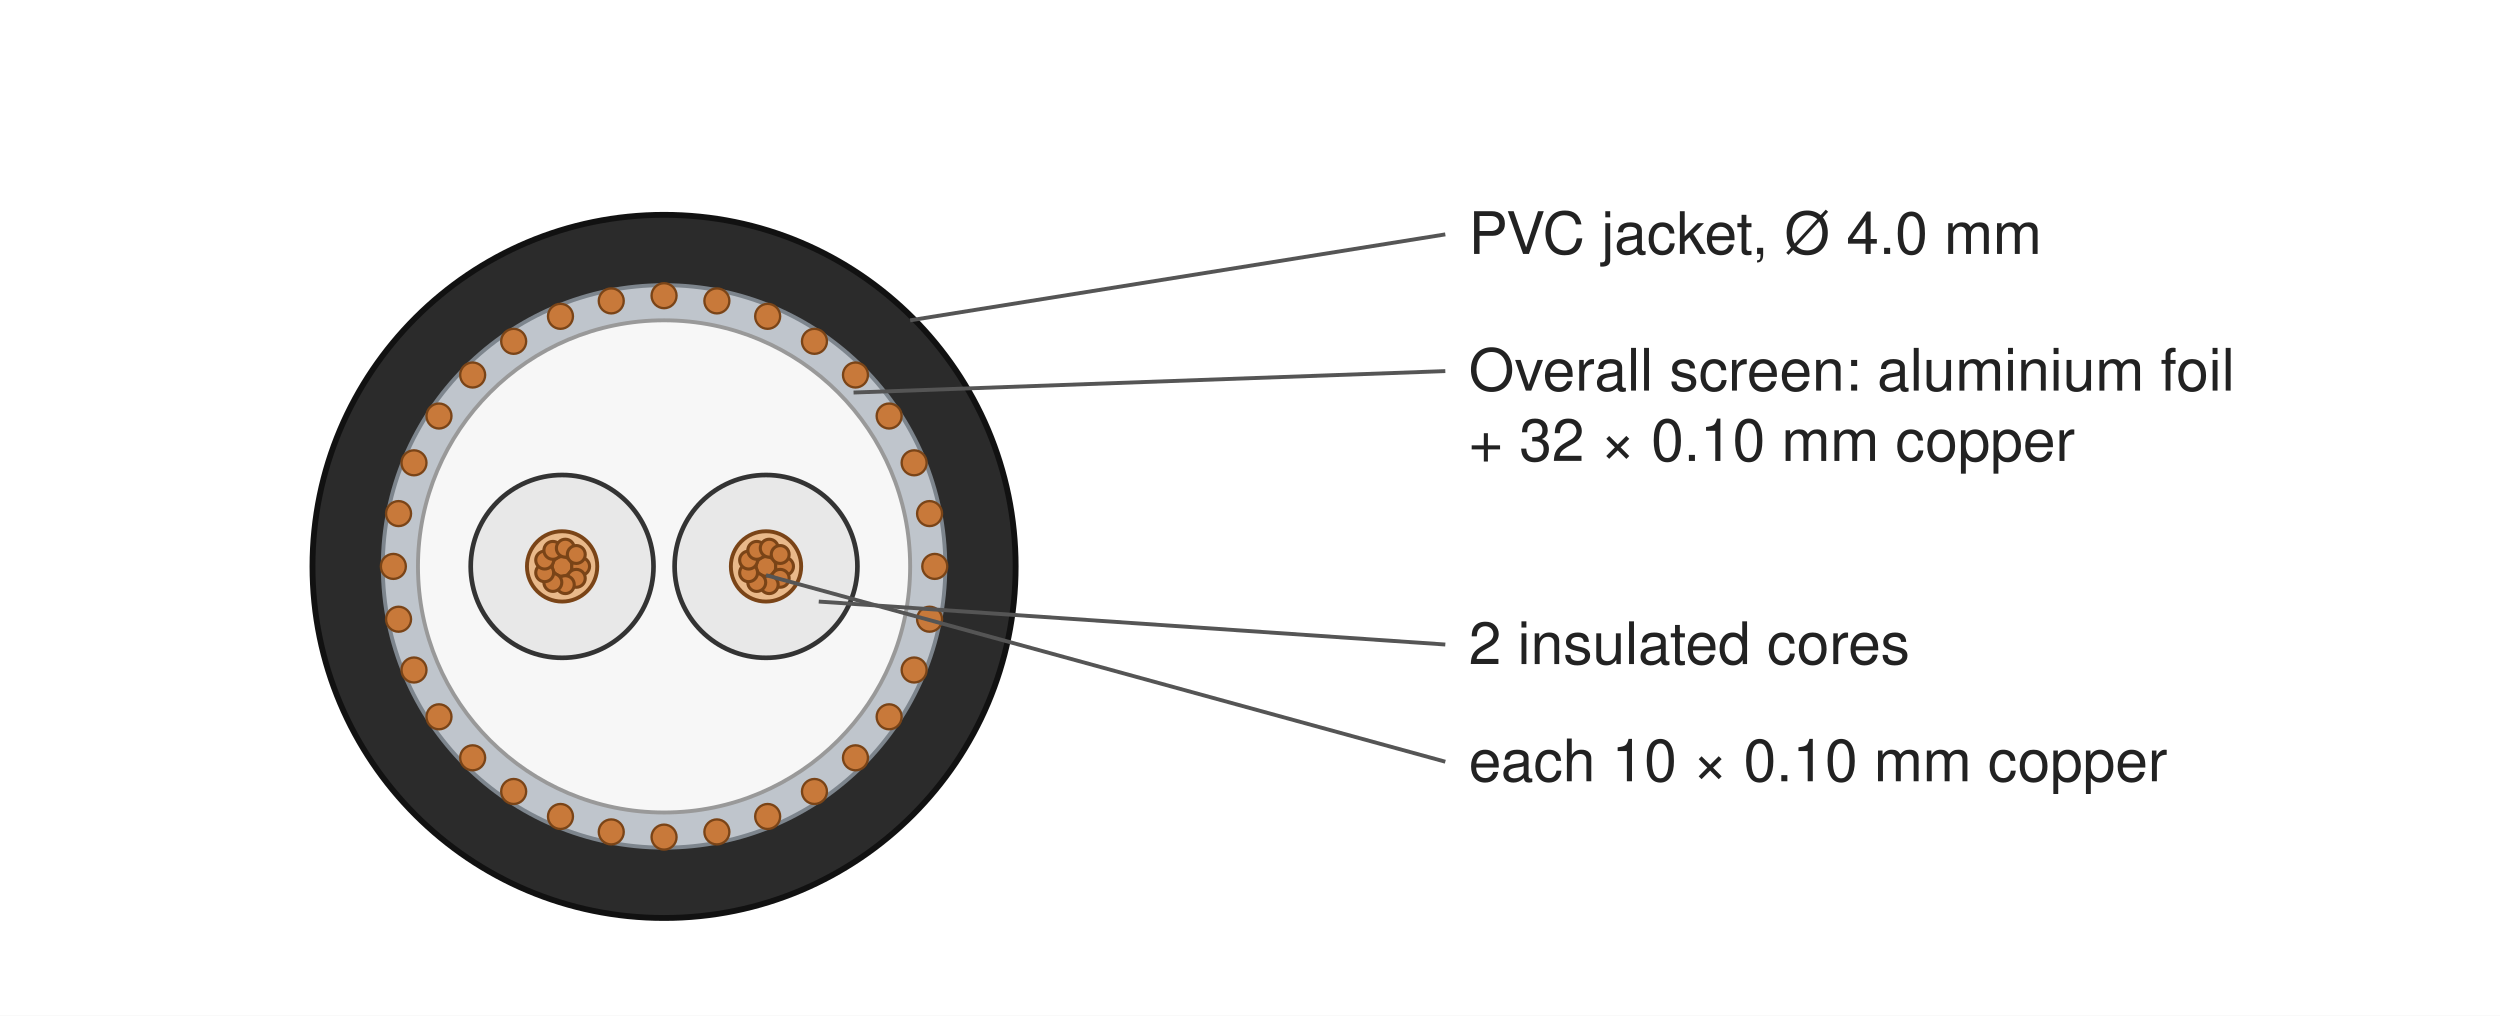
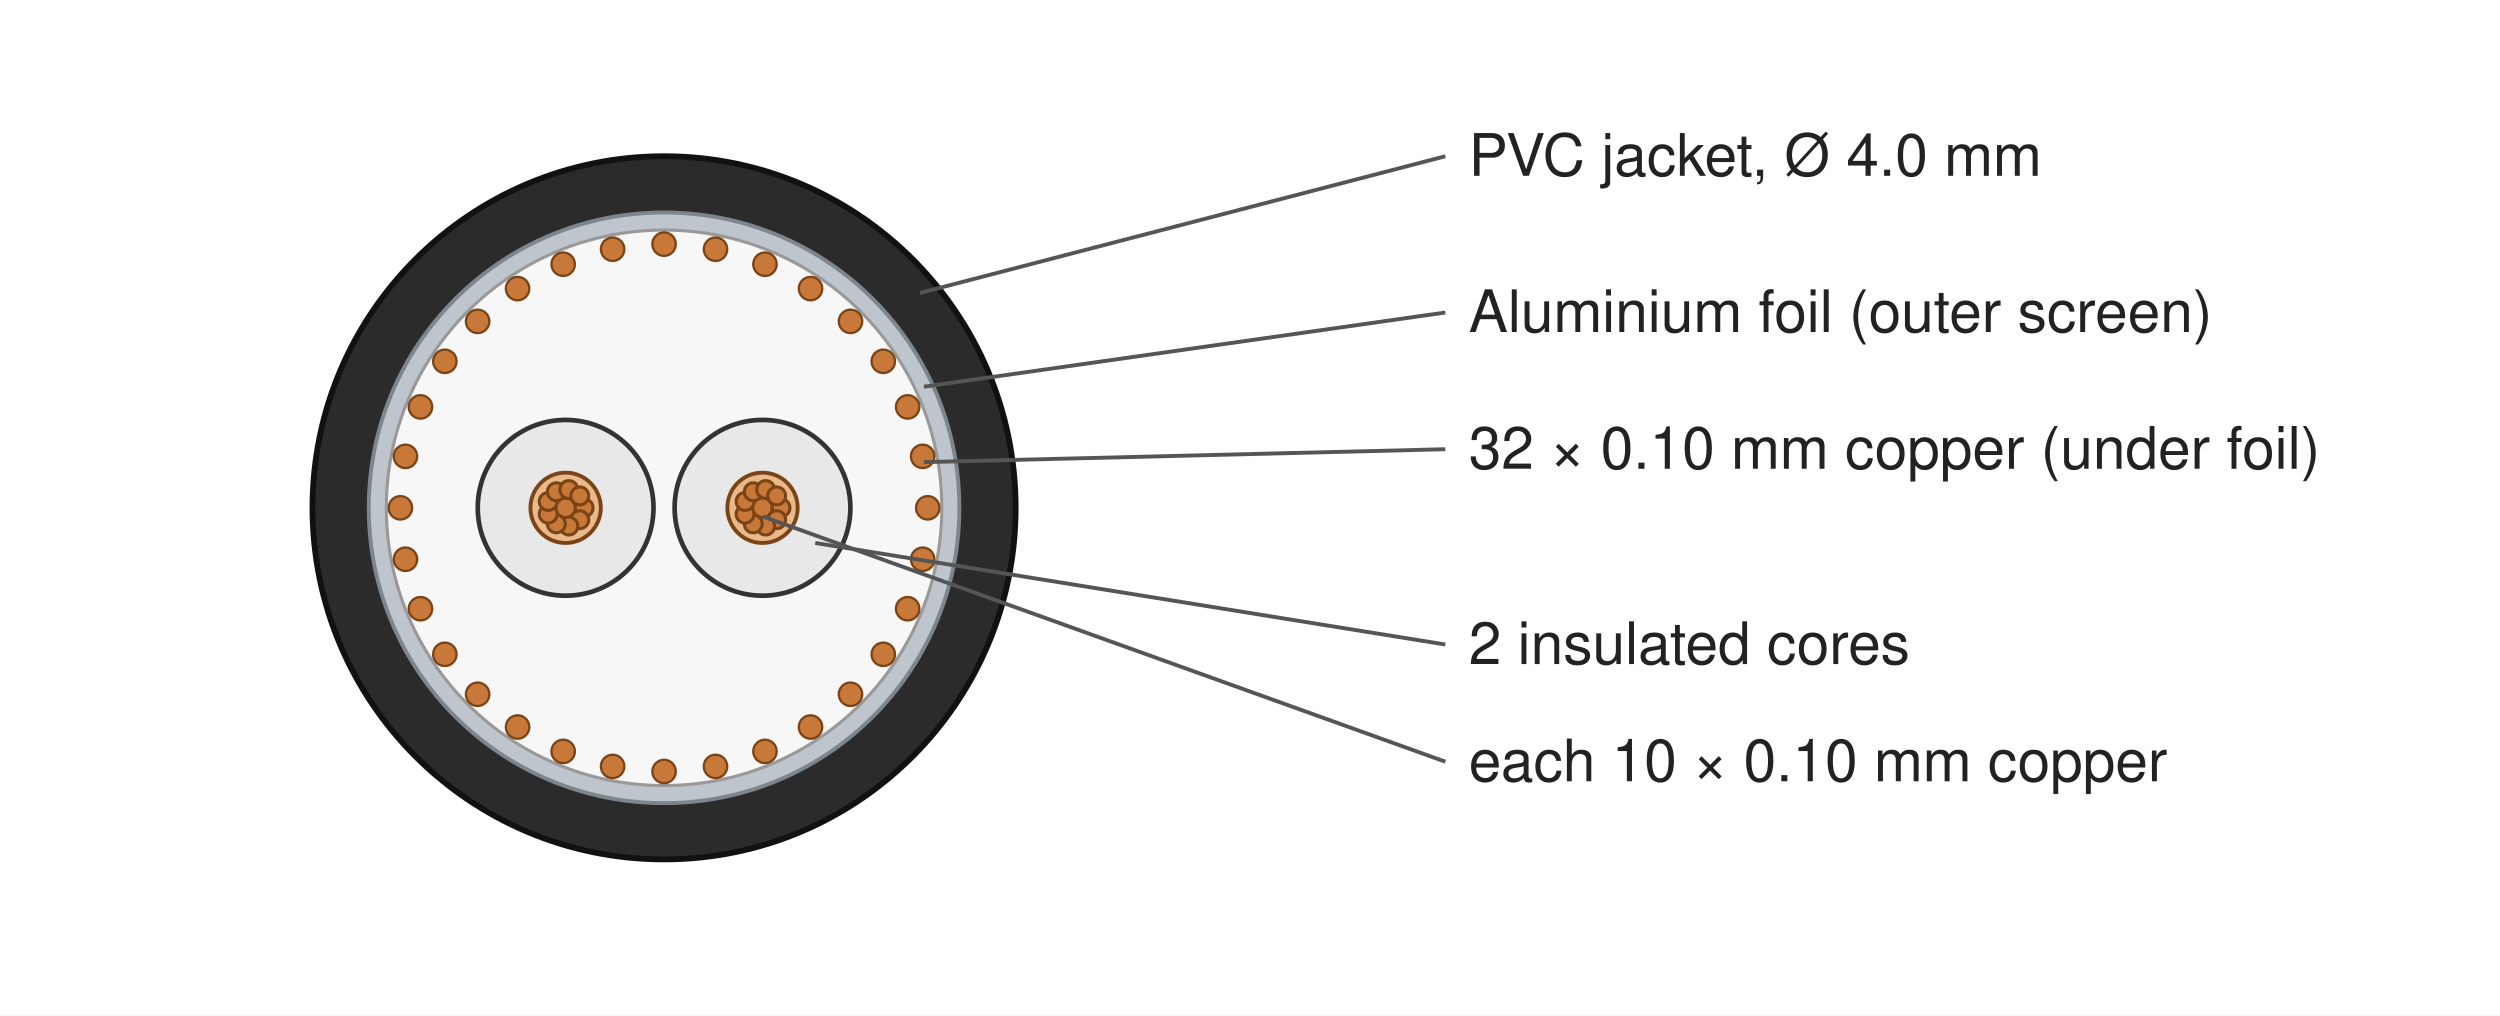
<svg xmlns="http://www.w3.org/2000/svg" viewBox="0 0 640 260" width="640" height="260">
  <rect width="640" height="260" fill="#ffffff" />
-   <circle cx="170" cy="145" r="90.0" fill="#2b2b2b" stroke="#111" stroke-width="1.5" />
-   <circle cx="170" cy="145" r="72.0" fill="#bfc5cc" stroke="#7d858d" stroke-width="1" />
-   <circle cx="239.30" cy="145.00" r="3.2" fill="#c8793a" stroke="#7a4417" stroke-width="0.6" />
-   <circle cx="237.97" cy="158.52" r="3.2" fill="#c8793a" stroke="#7a4417" stroke-width="0.6" />
-   <circle cx="234.02" cy="171.52" r="3.2" fill="#c8793a" stroke="#7a4417" stroke-width="0.6" />
-   <circle cx="227.62" cy="183.50" r="3.2" fill="#c8793a" stroke="#7a4417" stroke-width="0.6" />
-   <circle cx="219.00" cy="194.00" r="3.2" fill="#c8793a" stroke="#7a4417" stroke-width="0.6" />
-   <circle cx="208.50" cy="202.62" r="3.2" fill="#c8793a" stroke="#7a4417" stroke-width="0.6" />
-   <circle cx="196.52" cy="209.02" r="3.2" fill="#c8793a" stroke="#7a4417" stroke-width="0.6" />
-   <circle cx="183.52" cy="212.97" r="3.2" fill="#c8793a" stroke="#7a4417" stroke-width="0.6" />
-   <circle cx="170.00" cy="214.30" r="3.2" fill="#c8793a" stroke="#7a4417" stroke-width="0.6" />
-   <circle cx="156.48" cy="212.97" r="3.2" fill="#c8793a" stroke="#7a4417" stroke-width="0.6" />
-   <circle cx="143.48" cy="209.02" r="3.2" fill="#c8793a" stroke="#7a4417" stroke-width="0.6" />
-   <circle cx="131.50" cy="202.62" r="3.2" fill="#c8793a" stroke="#7a4417" stroke-width="0.6" />
-   <circle cx="121.00" cy="194.00" r="3.2" fill="#c8793a" stroke="#7a4417" stroke-width="0.6" />
-   <circle cx="112.38" cy="183.50" r="3.2" fill="#c8793a" stroke="#7a4417" stroke-width="0.6" />
-   <circle cx="105.98" cy="171.52" r="3.2" fill="#c8793a" stroke="#7a4417" stroke-width="0.6" />
-   <circle cx="102.03" cy="158.52" r="3.2" fill="#c8793a" stroke="#7a4417" stroke-width="0.6" />
-   <circle cx="100.70" cy="145.00" r="3.2" fill="#c8793a" stroke="#7a4417" stroke-width="0.6" />
-   <circle cx="102.03" cy="131.48" r="3.2" fill="#c8793a" stroke="#7a4417" stroke-width="0.6" />
-   <circle cx="105.98" cy="118.48" r="3.2" fill="#c8793a" stroke="#7a4417" stroke-width="0.6" />
-   <circle cx="112.38" cy="106.50" r="3.2" fill="#c8793a" stroke="#7a4417" stroke-width="0.6" />
-   <circle cx="121.00" cy="96.00" r="3.2" fill="#c8793a" stroke="#7a4417" stroke-width="0.6" />
-   <circle cx="131.50" cy="87.38" r="3.2" fill="#c8793a" stroke="#7a4417" stroke-width="0.6" />
-   <circle cx="143.48" cy="80.98" r="3.2" fill="#c8793a" stroke="#7a4417" stroke-width="0.6" />
-   <circle cx="156.48" cy="77.03" r="3.2" fill="#c8793a" stroke="#7a4417" stroke-width="0.6" />
-   <circle cx="170.00" cy="75.70" r="3.2" fill="#c8793a" stroke="#7a4417" stroke-width="0.6" />
-   <circle cx="183.52" cy="77.03" r="3.2" fill="#c8793a" stroke="#7a4417" stroke-width="0.6" />
-   <circle cx="196.52" cy="80.98" r="3.2" fill="#c8793a" stroke="#7a4417" stroke-width="0.6" />
-   <circle cx="208.50" cy="87.38" r="3.2" fill="#c8793a" stroke="#7a4417" stroke-width="0.6" />
-   <circle cx="219.00" cy="96.00" r="3.2" fill="#c8793a" stroke="#7a4417" stroke-width="0.6" />
-   <circle cx="227.62" cy="106.50" r="3.2" fill="#c8793a" stroke="#7a4417" stroke-width="0.6" />
-   <circle cx="234.02" cy="118.48" r="3.2" fill="#c8793a" stroke="#7a4417" stroke-width="0.6" />
-   <circle cx="237.97" cy="131.48" r="3.2" fill="#c8793a" stroke="#7a4417" stroke-width="0.6" />
-   <circle cx="170" cy="145" r="63" fill="#f7f7f7" stroke="#999" stroke-width="1" />
-   <circle cx="143.9" cy="145" r="23.4" fill="#e8e8e8" stroke="#333" stroke-width="1.2" />
-   <circle cx="143.9" cy="145" r="9.0" fill="#e9b98a" stroke="#7a4417" stroke-width="1" />
-   <circle cx="143.9" cy="145" r="2.52" fill="#c8793a" stroke="#7a4417" stroke-width="0.8" />
-   <circle cx="148.64" cy="145.00" r="2.29" fill="#c8793a" stroke="#7a4417" stroke-width="0.8" />
-   <circle cx="147.53" cy="148.05" r="2.29" fill="#c8793a" stroke="#7a4417" stroke-width="0.8" />
-   <circle cx="144.72" cy="149.67" r="2.29" fill="#c8793a" stroke="#7a4417" stroke-width="0.8" />
-   <circle cx="141.53" cy="149.11" r="2.29" fill="#c8793a" stroke="#7a4417" stroke-width="0.8" />
-   <circle cx="139.44" cy="146.62" r="2.29" fill="#c8793a" stroke="#7a4417" stroke-width="0.8" />
-   <circle cx="139.44" cy="143.38" r="2.29" fill="#c8793a" stroke="#7a4417" stroke-width="0.8" />
-   <circle cx="141.53" cy="140.89" r="2.29" fill="#c8793a" stroke="#7a4417" stroke-width="0.8" />
-   <circle cx="144.72" cy="140.33" r="2.29" fill="#c8793a" stroke="#7a4417" stroke-width="0.8" />
-   <circle cx="147.53" cy="141.95" r="2.29" fill="#c8793a" stroke="#7a4417" stroke-width="0.8" />
-   <circle cx="196.1" cy="145" r="23.4" fill="#e8e8e8" stroke="#333" stroke-width="1.2" />
-   <circle cx="196.1" cy="145" r="9.0" fill="#e9b98a" stroke="#7a4417" stroke-width="1" />
-   <circle cx="196.1" cy="145" r="2.52" fill="#c8793a" stroke="#7a4417" stroke-width="0.8" />
-   <circle cx="200.84" cy="145.00" r="2.29" fill="#c8793a" stroke="#7a4417" stroke-width="0.8" />
-   <circle cx="199.73" cy="148.05" r="2.29" fill="#c8793a" stroke="#7a4417" stroke-width="0.8" />
-   <circle cx="196.92" cy="149.67" r="2.29" fill="#c8793a" stroke="#7a4417" stroke-width="0.8" />
-   <circle cx="193.73" cy="149.11" r="2.29" fill="#c8793a" stroke="#7a4417" stroke-width="0.8" />
-   <circle cx="191.64" cy="146.62" r="2.29" fill="#c8793a" stroke="#7a4417" stroke-width="0.8" />
-   <circle cx="191.64" cy="143.38" r="2.29" fill="#c8793a" stroke="#7a4417" stroke-width="0.8" />
-   <circle cx="193.73" cy="140.89" r="2.29" fill="#c8793a" stroke="#7a4417" stroke-width="0.8" />
-   <circle cx="196.92" cy="140.33" r="2.29" fill="#c8793a" stroke="#7a4417" stroke-width="0.8" />
-   <circle cx="199.73" cy="141.95" r="2.29" fill="#c8793a" stroke="#7a4417" stroke-width="0.8" />
-   <line x1="233.0" y1="82.0" x2="370" y2="60" stroke="#555" stroke-width="1" />
-   <text x="376" y="65" font-family="Helvetica,Arial,sans-serif" font-size="15" fill="#222" text-anchor="start">PVC jacket, Ø 4.0 mm</text>
-   <line x1="218.51" y1="100.49" x2="370" y2="95" stroke="#555" stroke-width="1" />
-   <text x="376" y="100" font-family="Helvetica,Arial,sans-serif" font-size="15" fill="#222" text-anchor="start">Overall screen: aluminium foil</text>
-   <text x="376" y="118" font-family="Helvetica,Arial,sans-serif" font-size="15" fill="#222">+ 32 × 0.10 mm copper</text>
-   <line x1="209.6" y1="154.0" x2="370" y2="165" stroke="#555" stroke-width="1" />
-   <text x="376" y="170" font-family="Helvetica,Arial,sans-serif" font-size="15" fill="#222" text-anchor="start">2 insulated cores</text>
-   <line x1="196.1" y1="147.25" x2="370" y2="195" stroke="#555" stroke-width="1" />
-   <text x="376" y="200" font-family="Helvetica,Arial,sans-serif" font-size="15" fill="#222" text-anchor="start">each 10 × 0.10 mm copper</text>
+   <circle cx="170" cy="130" r="90.0" fill="#2b2b2b" stroke="#111" stroke-width="1.5" />
+   <circle cx="170" cy="130" r="75.6" fill="#bfc5cc" stroke="#7d858d" stroke-width="1" />
+   <circle cx="170" cy="130" r="71.1" fill="#f7f7f7" stroke="#999" stroke-width="0.8" />
+   <circle cx="237.50" cy="130.00" r="3.0" fill="#c8793a" stroke="#7a4417" stroke-width="0.6" />
+   <circle cx="236.20" cy="143.17" r="3.0" fill="#c8793a" stroke="#7a4417" stroke-width="0.6" />
+   <circle cx="232.36" cy="155.83" r="3.0" fill="#c8793a" stroke="#7a4417" stroke-width="0.6" />
+   <circle cx="226.12" cy="167.50" r="3.0" fill="#c8793a" stroke="#7a4417" stroke-width="0.6" />
+   <circle cx="217.73" cy="177.73" r="3.0" fill="#c8793a" stroke="#7a4417" stroke-width="0.6" />
+   <circle cx="207.50" cy="186.12" r="3.0" fill="#c8793a" stroke="#7a4417" stroke-width="0.6" />
+   <circle cx="195.83" cy="192.36" r="3.0" fill="#c8793a" stroke="#7a4417" stroke-width="0.6" />
+   <circle cx="183.17" cy="196.20" r="3.0" fill="#c8793a" stroke="#7a4417" stroke-width="0.6" />
+   <circle cx="170.00" cy="197.50" r="3.0" fill="#c8793a" stroke="#7a4417" stroke-width="0.6" />
+   <circle cx="156.83" cy="196.20" r="3.0" fill="#c8793a" stroke="#7a4417" stroke-width="0.6" />
+   <circle cx="144.17" cy="192.36" r="3.0" fill="#c8793a" stroke="#7a4417" stroke-width="0.6" />
+   <circle cx="132.50" cy="186.12" r="3.0" fill="#c8793a" stroke="#7a4417" stroke-width="0.6" />
+   <circle cx="122.27" cy="177.73" r="3.0" fill="#c8793a" stroke="#7a4417" stroke-width="0.6" />
+   <circle cx="113.88" cy="167.50" r="3.0" fill="#c8793a" stroke="#7a4417" stroke-width="0.6" />
+   <circle cx="107.64" cy="155.83" r="3.0" fill="#c8793a" stroke="#7a4417" stroke-width="0.6" />
+   <circle cx="103.80" cy="143.17" r="3.0" fill="#c8793a" stroke="#7a4417" stroke-width="0.6" />
+   <circle cx="102.50" cy="130.00" r="3.0" fill="#c8793a" stroke="#7a4417" stroke-width="0.6" />
+   <circle cx="103.80" cy="116.83" r="3.0" fill="#c8793a" stroke="#7a4417" stroke-width="0.6" />
+   <circle cx="107.64" cy="104.17" r="3.0" fill="#c8793a" stroke="#7a4417" stroke-width="0.6" />
+   <circle cx="113.88" cy="92.50" r="3.0" fill="#c8793a" stroke="#7a4417" stroke-width="0.6" />
+   <circle cx="122.27" cy="82.27" r="3.0" fill="#c8793a" stroke="#7a4417" stroke-width="0.6" />
+   <circle cx="132.50" cy="73.88" r="3.0" fill="#c8793a" stroke="#7a4417" stroke-width="0.6" />
+   <circle cx="144.17" cy="67.64" r="3.0" fill="#c8793a" stroke="#7a4417" stroke-width="0.6" />
+   <circle cx="156.83" cy="63.80" r="3.0" fill="#c8793a" stroke="#7a4417" stroke-width="0.6" />
+   <circle cx="170.00" cy="62.50" r="3.0" fill="#c8793a" stroke="#7a4417" stroke-width="0.6" />
+   <circle cx="183.17" cy="63.80" r="3.0" fill="#c8793a" stroke="#7a4417" stroke-width="0.6" />
+   <circle cx="195.83" cy="67.64" r="3.0" fill="#c8793a" stroke="#7a4417" stroke-width="0.6" />
+   <circle cx="207.50" cy="73.88" r="3.0" fill="#c8793a" stroke="#7a4417" stroke-width="0.6" />
+   <circle cx="217.73" cy="82.27" r="3.0" fill="#c8793a" stroke="#7a4417" stroke-width="0.6" />
+   <circle cx="226.12" cy="92.50" r="3.0" fill="#c8793a" stroke="#7a4417" stroke-width="0.6" />
+   <circle cx="232.36" cy="104.17" r="3.0" fill="#c8793a" stroke="#7a4417" stroke-width="0.6" />
+   <circle cx="236.20" cy="116.83" r="3.0" fill="#c8793a" stroke="#7a4417" stroke-width="0.6" />
+   <circle cx="144.8" cy="130" r="22.5" fill="#e8e8e8" stroke="#333" stroke-width="1.2" />
+   <circle cx="144.8" cy="130" r="9.0" fill="#e9b98a" stroke="#7a4417" stroke-width="1" />
+   <circle cx="144.8" cy="130" r="2.52" fill="#c8793a" stroke="#7a4417" stroke-width="0.8" />
+   <circle cx="149.54" cy="130.00" r="2.29" fill="#c8793a" stroke="#7a4417" stroke-width="0.8" />
+   <circle cx="148.43" cy="133.05" r="2.29" fill="#c8793a" stroke="#7a4417" stroke-width="0.8" />
+   <circle cx="145.62" cy="134.67" r="2.29" fill="#c8793a" stroke="#7a4417" stroke-width="0.8" />
+   <circle cx="142.43" cy="134.11" r="2.29" fill="#c8793a" stroke="#7a4417" stroke-width="0.8" />
+   <circle cx="140.34" cy="131.62" r="2.29" fill="#c8793a" stroke="#7a4417" stroke-width="0.8" />
+   <circle cx="140.34" cy="128.38" r="2.29" fill="#c8793a" stroke="#7a4417" stroke-width="0.8" />
+   <circle cx="142.43" cy="125.89" r="2.29" fill="#c8793a" stroke="#7a4417" stroke-width="0.8" />
+   <circle cx="145.62" cy="125.33" r="2.29" fill="#c8793a" stroke="#7a4417" stroke-width="0.8" />
+   <circle cx="148.43" cy="126.95" r="2.29" fill="#c8793a" stroke="#7a4417" stroke-width="0.8" />
+   <circle cx="195.2" cy="130" r="22.5" fill="#e8e8e8" stroke="#333" stroke-width="1.2" />
+   <circle cx="195.2" cy="130" r="9.0" fill="#e9b98a" stroke="#7a4417" stroke-width="1" />
+   <circle cx="195.2" cy="130" r="2.52" fill="#c8793a" stroke="#7a4417" stroke-width="0.8" />
+   <circle cx="199.94" cy="130.00" r="2.29" fill="#c8793a" stroke="#7a4417" stroke-width="0.8" />
+   <circle cx="198.83" cy="133.05" r="2.29" fill="#c8793a" stroke="#7a4417" stroke-width="0.8" />
+   <circle cx="196.02" cy="134.67" r="2.29" fill="#c8793a" stroke="#7a4417" stroke-width="0.8" />
+   <circle cx="192.83" cy="134.11" r="2.29" fill="#c8793a" stroke="#7a4417" stroke-width="0.8" />
+   <circle cx="190.74" cy="131.62" r="2.29" fill="#c8793a" stroke="#7a4417" stroke-width="0.8" />
+   <circle cx="190.74" cy="128.38" r="2.29" fill="#c8793a" stroke="#7a4417" stroke-width="0.8" />
+   <circle cx="192.83" cy="125.89" r="2.29" fill="#c8793a" stroke="#7a4417" stroke-width="0.8" />
+   <circle cx="196.02" cy="125.33" r="2.29" fill="#c8793a" stroke="#7a4417" stroke-width="0.8" />
+   <circle cx="198.83" cy="126.95" r="2.29" fill="#c8793a" stroke="#7a4417" stroke-width="0.8" />
+   <line x1="235.5" y1="75.0" x2="370" y2="40" stroke="#555" stroke-width="1" />
+   <text x="376" y="45" font-family="Helvetica,Arial,sans-serif" font-size="15" fill="#222">PVC jacket, Ø 4.0 mm</text>
+   <line x1="236.5" y1="99.0" x2="370" y2="80" stroke="#555" stroke-width="1" />
+   <text x="376" y="85" font-family="Helvetica,Arial,sans-serif" font-size="15" fill="#222">Aluminium foil (outer screen)</text>
+   <line x1="236.5" y1="118.3" x2="370" y2="115" stroke="#555" stroke-width="1" />
+   <text x="376" y="120" font-family="Helvetica,Arial,sans-serif" font-size="15" fill="#222">32 × 0.10 mm copper (under foil)</text>
+   <line x1="208.7" y1="139.0" x2="370" y2="165" stroke="#555" stroke-width="1" />
+   <text x="376" y="170" font-family="Helvetica,Arial,sans-serif" font-size="15" fill="#222">2 insulated cores</text>
+   <line x1="195.2" y1="132.2" x2="370" y2="195" stroke="#555" stroke-width="1" />
+   <text x="376" y="200" font-family="Helvetica,Arial,sans-serif" font-size="15" fill="#222">each 10 × 0.10 mm copper</text>
</svg>
